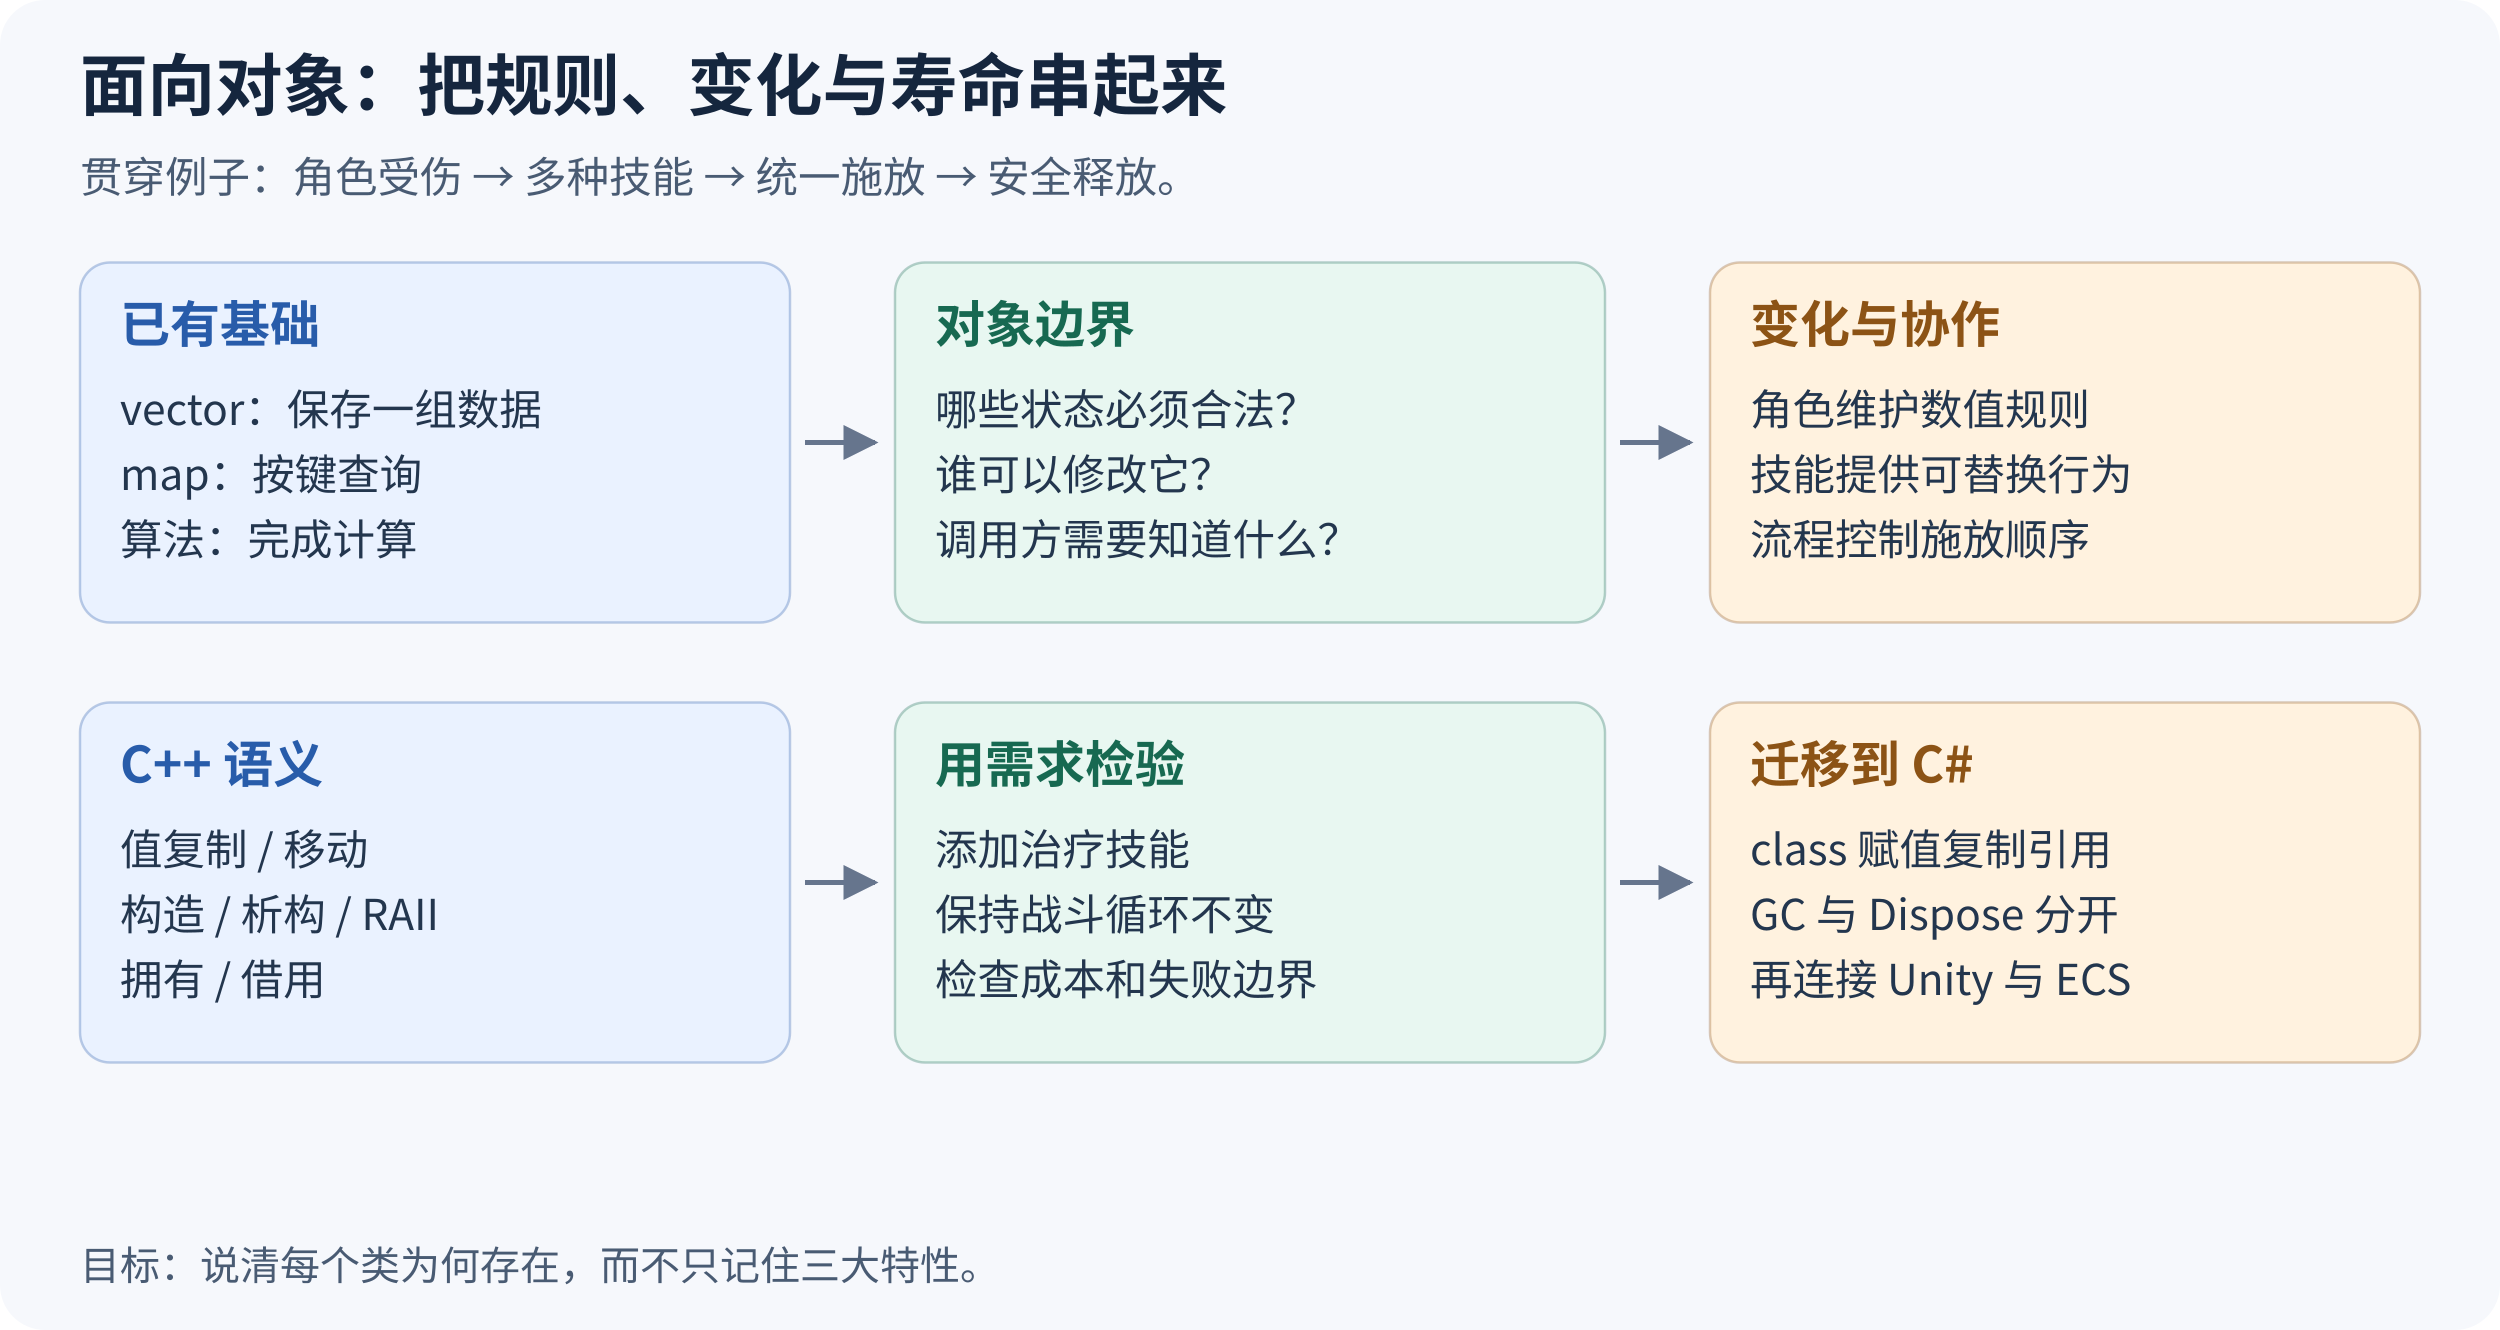
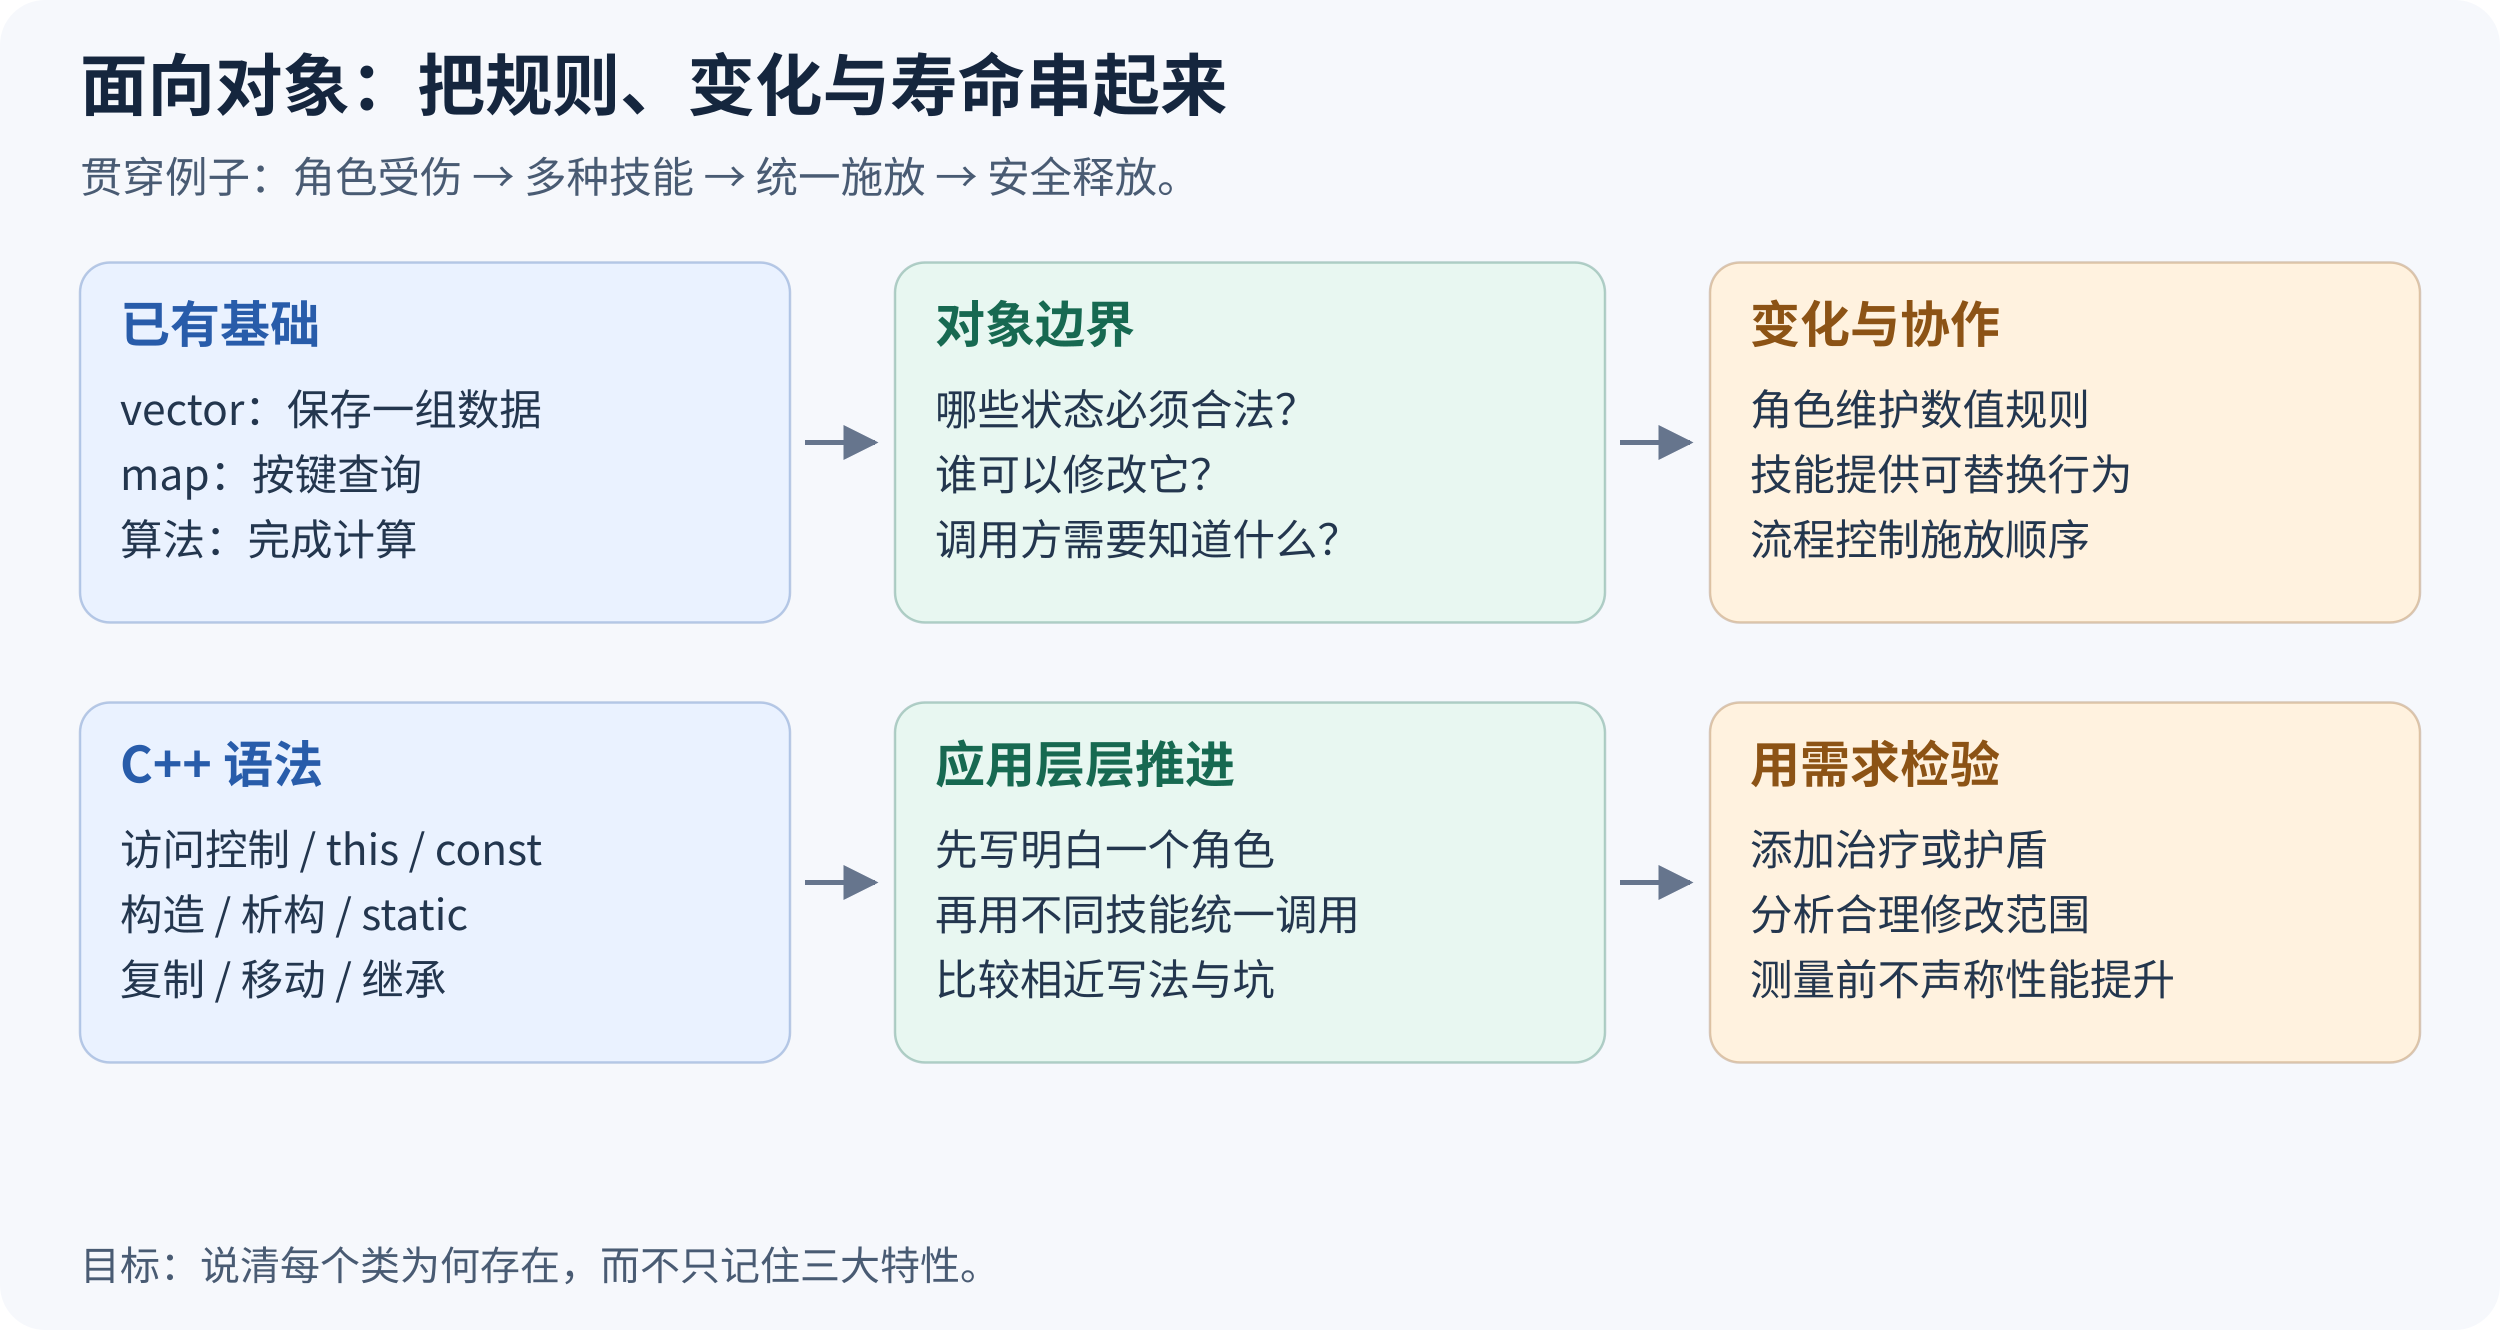
<svg xmlns="http://www.w3.org/2000/svg" width="1000" height="532" viewBox="0 0 1000 532" role="img" aria-labelledby="title desc">
  <defs>
    <marker id="arrow" viewBox="0 0 10 10" refX="9" refY="5" markerWidth="7" markerHeight="7" orient="auto-start-reverse">
      <path d="M0 0L10 5L0 10" fill="#66758d" />
    </marker>
  </defs>
  <rect width="1000" height="532" rx="18" fill="#f6f8fc" />
  <g font-family="Microsoft YaHei, Noto Sans CJK SC, sans-serif">
    <text x="32" y="44" font-size="27" font-weight="700" fill="#15263e">面向对象：把规则、变化与寿命串起来</text>
    <text x="32" y="77" font-size="17" fill="#495b73">贯穿例子：角色受伤 → 多种技能 → 统一施放 → 安全释放。</text>
    <rect x="32" y="105" width="284" height="144" rx="12" fill="#eaf2ff" stroke="#285caa" stroke-opacity=".3" />
    <text x="48" y="137" font-size="20" font-weight="700" fill="#285caa">已有基础</text>
    <text x="48" y="170" font-size="17" fill="#23364e">vector：保存一组数据</text>
    <text x="48" y="196" font-size="17" fill="#23364e">map：按键查询</text>
    <text x="48" y="222" font-size="17" fill="#23364e">算法：完成计算</text>
    <path d="M322 177H350" stroke="#66758d" stroke-width="2" marker-end="url(#arrow)" />
    <rect x="358" y="105" width="284" height="144" rx="12" fill="#e8f7f1" stroke="#176951" stroke-opacity=".3" />
    <text x="374" y="137" font-size="20" font-weight="700" fill="#176951">对象边界</text>
    <text x="374" y="170" font-size="17" fill="#23364e">哪些状态必须合法？</text>
    <text x="374" y="196" font-size="17" fill="#23364e">谁可以修改它？</text>
    <text x="374" y="222" font-size="17" fill="#23364e">调用方需要知道什么？</text>
    <path d="M648 177H676" stroke="#66758d" stroke-width="2" marker-end="url(#arrow)" />
    <rect x="684" y="105" width="284" height="144" rx="12" fill="#fff2df" stroke="#8c5315" stroke-opacity=".3" />
    <text x="700" y="137" font-size="20" font-weight="700" fill="#8c5315">变化与协作</text>
    <text x="700" y="170" font-size="17" fill="#23364e">角色维护数值规则</text>
    <text x="700" y="196" font-size="17" fill="#23364e">技能提供可替换行为</text>
    <text x="700" y="222" font-size="17" fill="#23364e">流程控制施放顺序</text>
    <rect x="32" y="281" width="284" height="144" rx="12" fill="#eaf2ff" stroke="#285caa" stroke-opacity=".3" />
-     <text x="48" y="313" font-size="20" font-weight="700" fill="#285caa">C++ 语义</text>
-     <text x="48" y="346" font-size="17" fill="#23364e">值复制 / 移动</text>
-     <text x="48" y="372" font-size="17" fill="#23364e">构造 / 析构 / RAII</text>
-     <text x="48" y="398" font-size="17" fill="#23364e">拥有 / 借用</text>
+     <text x="48" y="313" font-size="20" font-weight="700" fill="#285caa">C++ 语法</text>
+     <text x="48" y="346" font-size="17" fill="#23364e">访问控制 / this / const</text>
+     <text x="48" y="372" font-size="17" fill="#23364e">构造 / 析构 / static</text>
+     <text x="48" y="398" font-size="17" fill="#23364e">复制 / 移动 / 继承</text>
    <path d="M322 353H350" stroke="#66758d" stroke-width="2" marker-end="url(#arrow)" />
    <rect x="358" y="281" width="284" height="144" rx="12" fill="#e8f7f1" stroke="#176951" stroke-opacity=".3" />
-     <text x="374" y="313" font-size="20" font-weight="700" fill="#176951">用需求检验</text>
-     <text x="374" y="346" font-size="17" fill="#23364e">添加治疗技能</text>
-     <text x="374" y="372" font-size="17" fill="#23364e">保持战斗循环不变</text>
-     <text x="374" y="398" font-size="17" fill="#23364e">检查成本和失败边界</text>
+     <text x="374" y="313" font-size="20" font-weight="700" fill="#176951">应用层层推进</text>
+     <text x="374" y="346" font-size="17" fill="#23364e">先写明白一个角色</text>
+     <text x="374" y="372" font-size="17" fill="#23364e">再用不同技能统一调用</text>
+     <text x="374" y="398" font-size="17" fill="#23364e">比较相近写法与坑</text>
    <path d="M648 353H676" stroke="#66758d" stroke-width="2" marker-end="url(#arrow)" />
    <rect x="684" y="281" width="284" height="144" rx="12" fill="#fff2df" stroke="#8c5315" stroke-opacity=".3" />
-     <text x="700" y="313" font-size="20" font-weight="700" fill="#8c5315">迁移到 C#</text>
-     <text x="700" y="346" font-size="17" fill="#23364e">class 赋值复制引用</text>
-     <text x="700" y="372" font-size="17" fill="#23364e">GC 与 Dispose 分开</text>
-     <text x="700" y="398" font-size="17" fill="#23364e">再连接 Unity 与 ECS</text>
+     <text x="700" y="313" font-size="20" font-weight="700" fill="#8c5315">用需求检验</text>
+     <text x="700" y="346" font-size="17" fill="#23364e">添加治疗或护盾</text>
+     <text x="700" y="372" font-size="17" fill="#23364e">分析合理修改范围</text>
+     <text x="700" y="398" font-size="17" fill="#23364e">测量前不声称性能提升</text>
    <text x="32" y="512" font-size="16" fill="#495b73">目标：说清每个类为何存在，而不只记住三大特性。</text>
  </g>
</svg>
